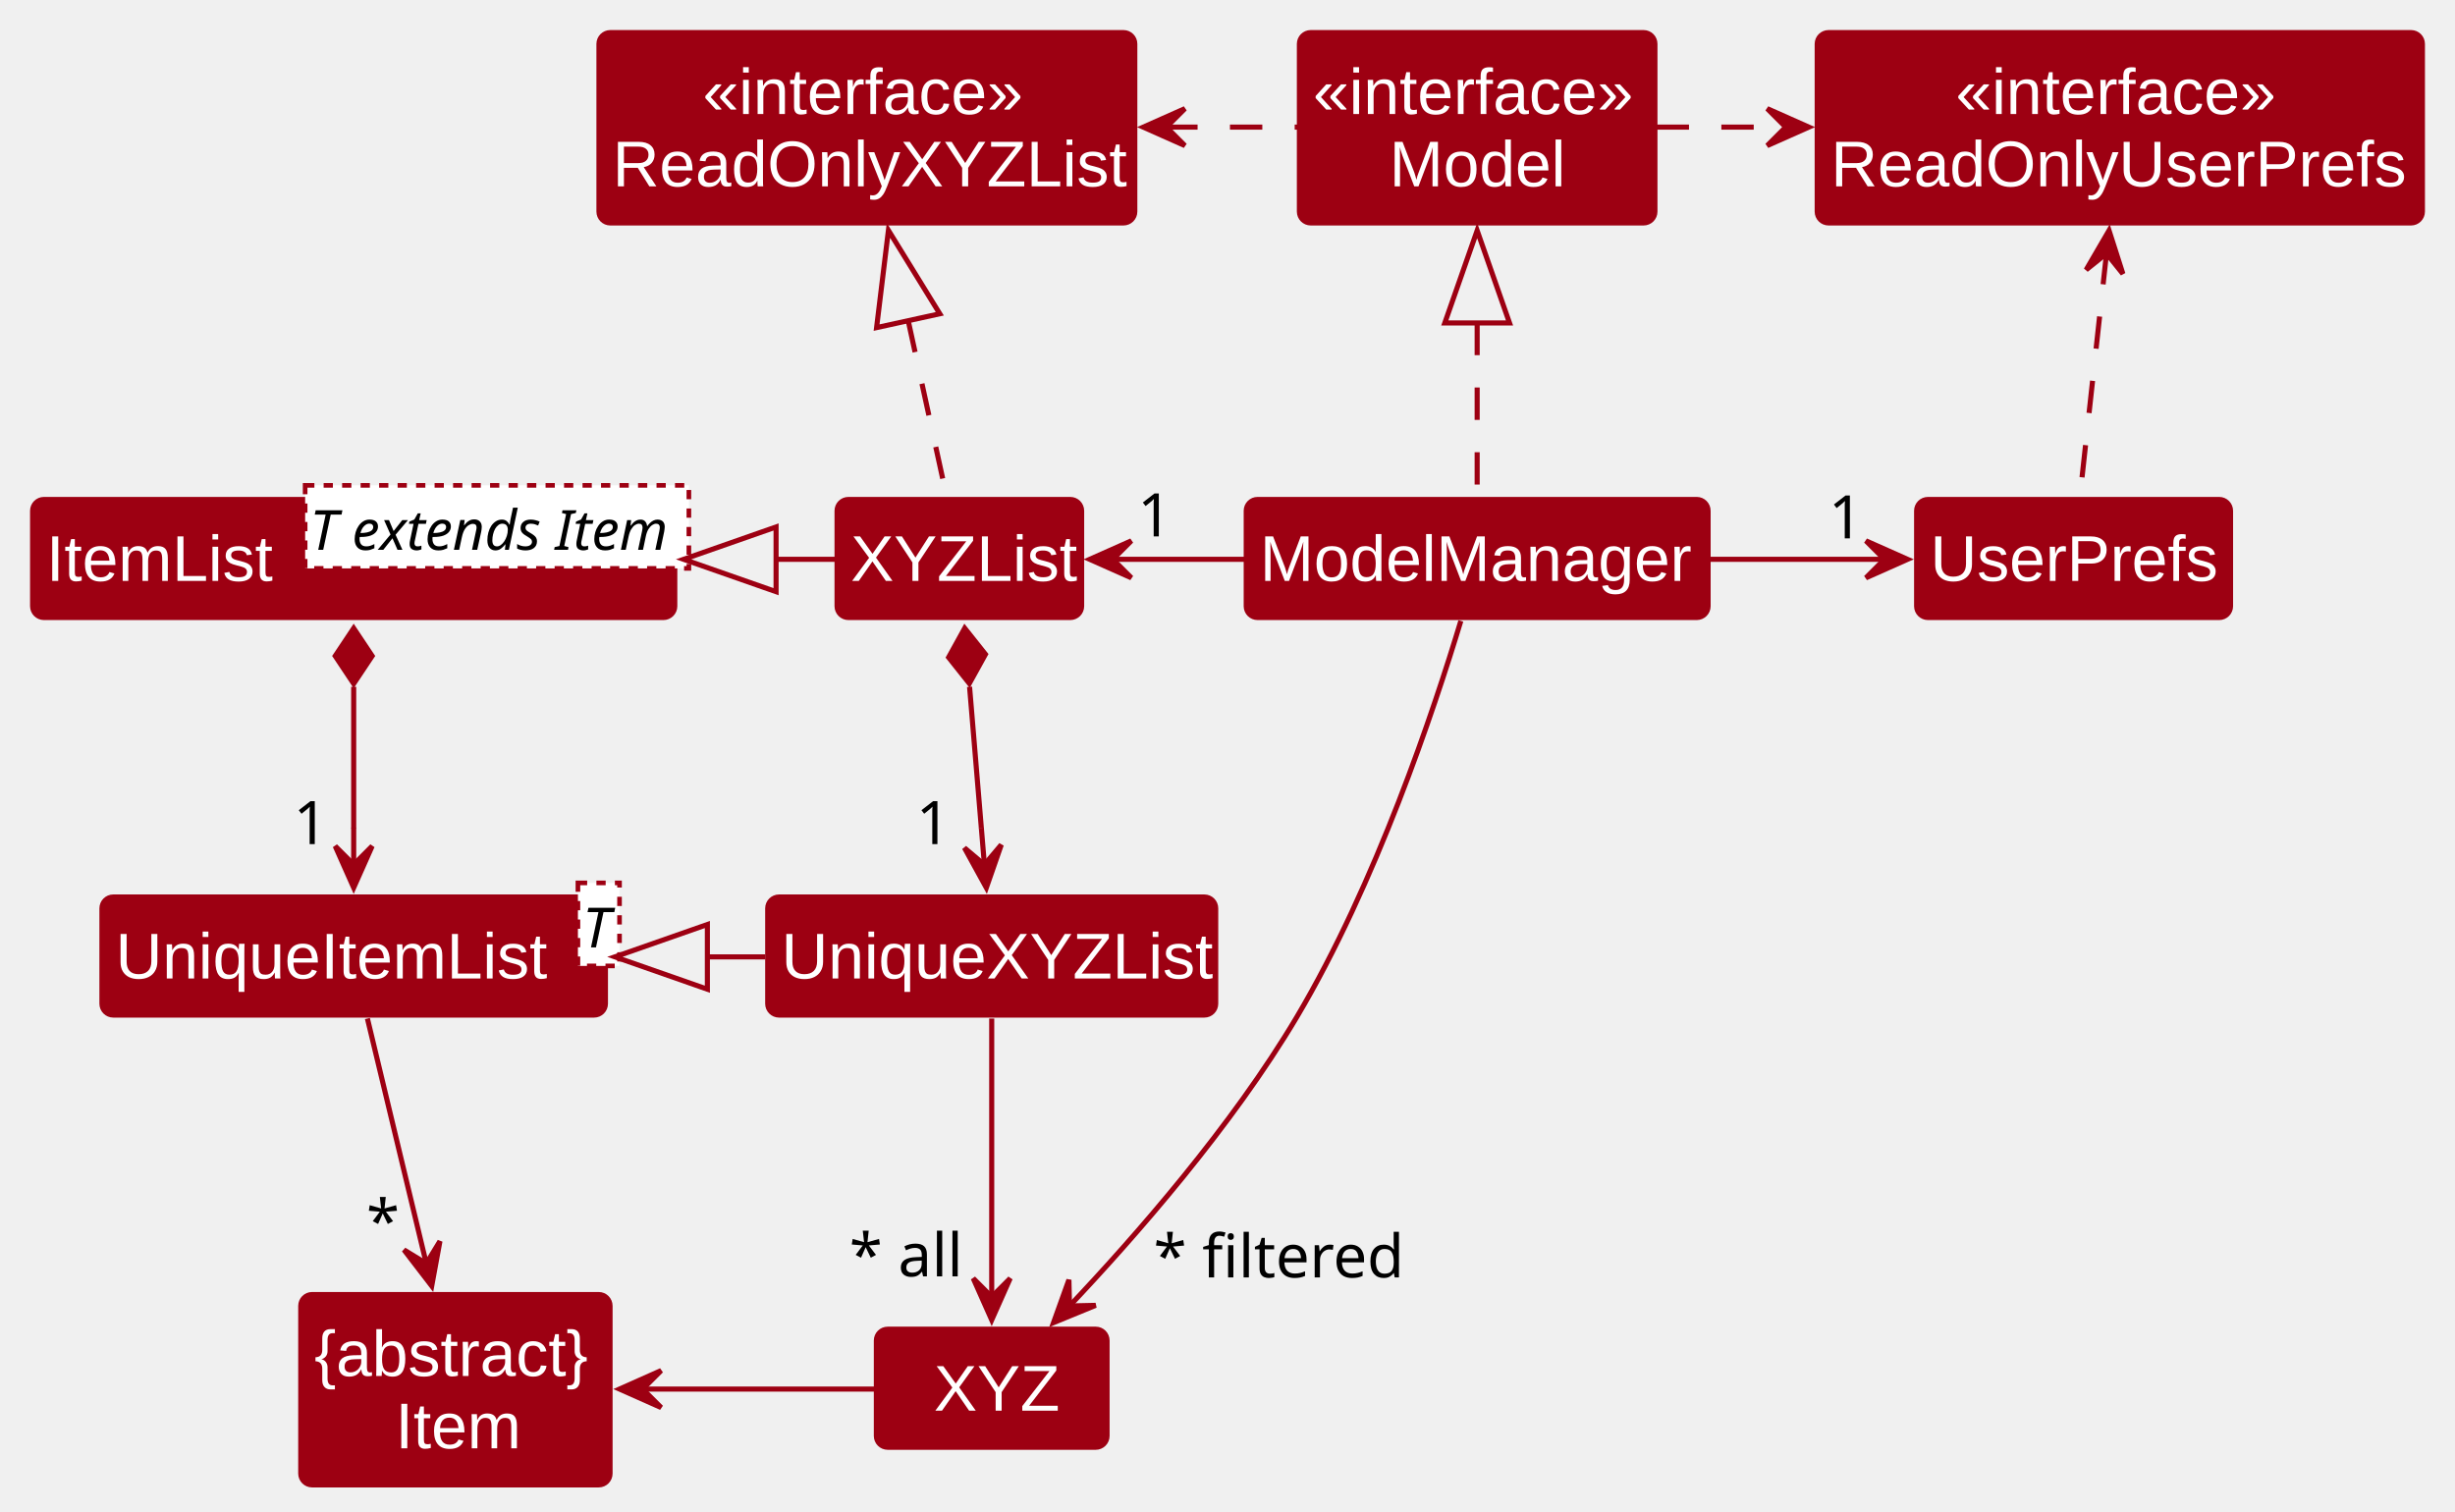
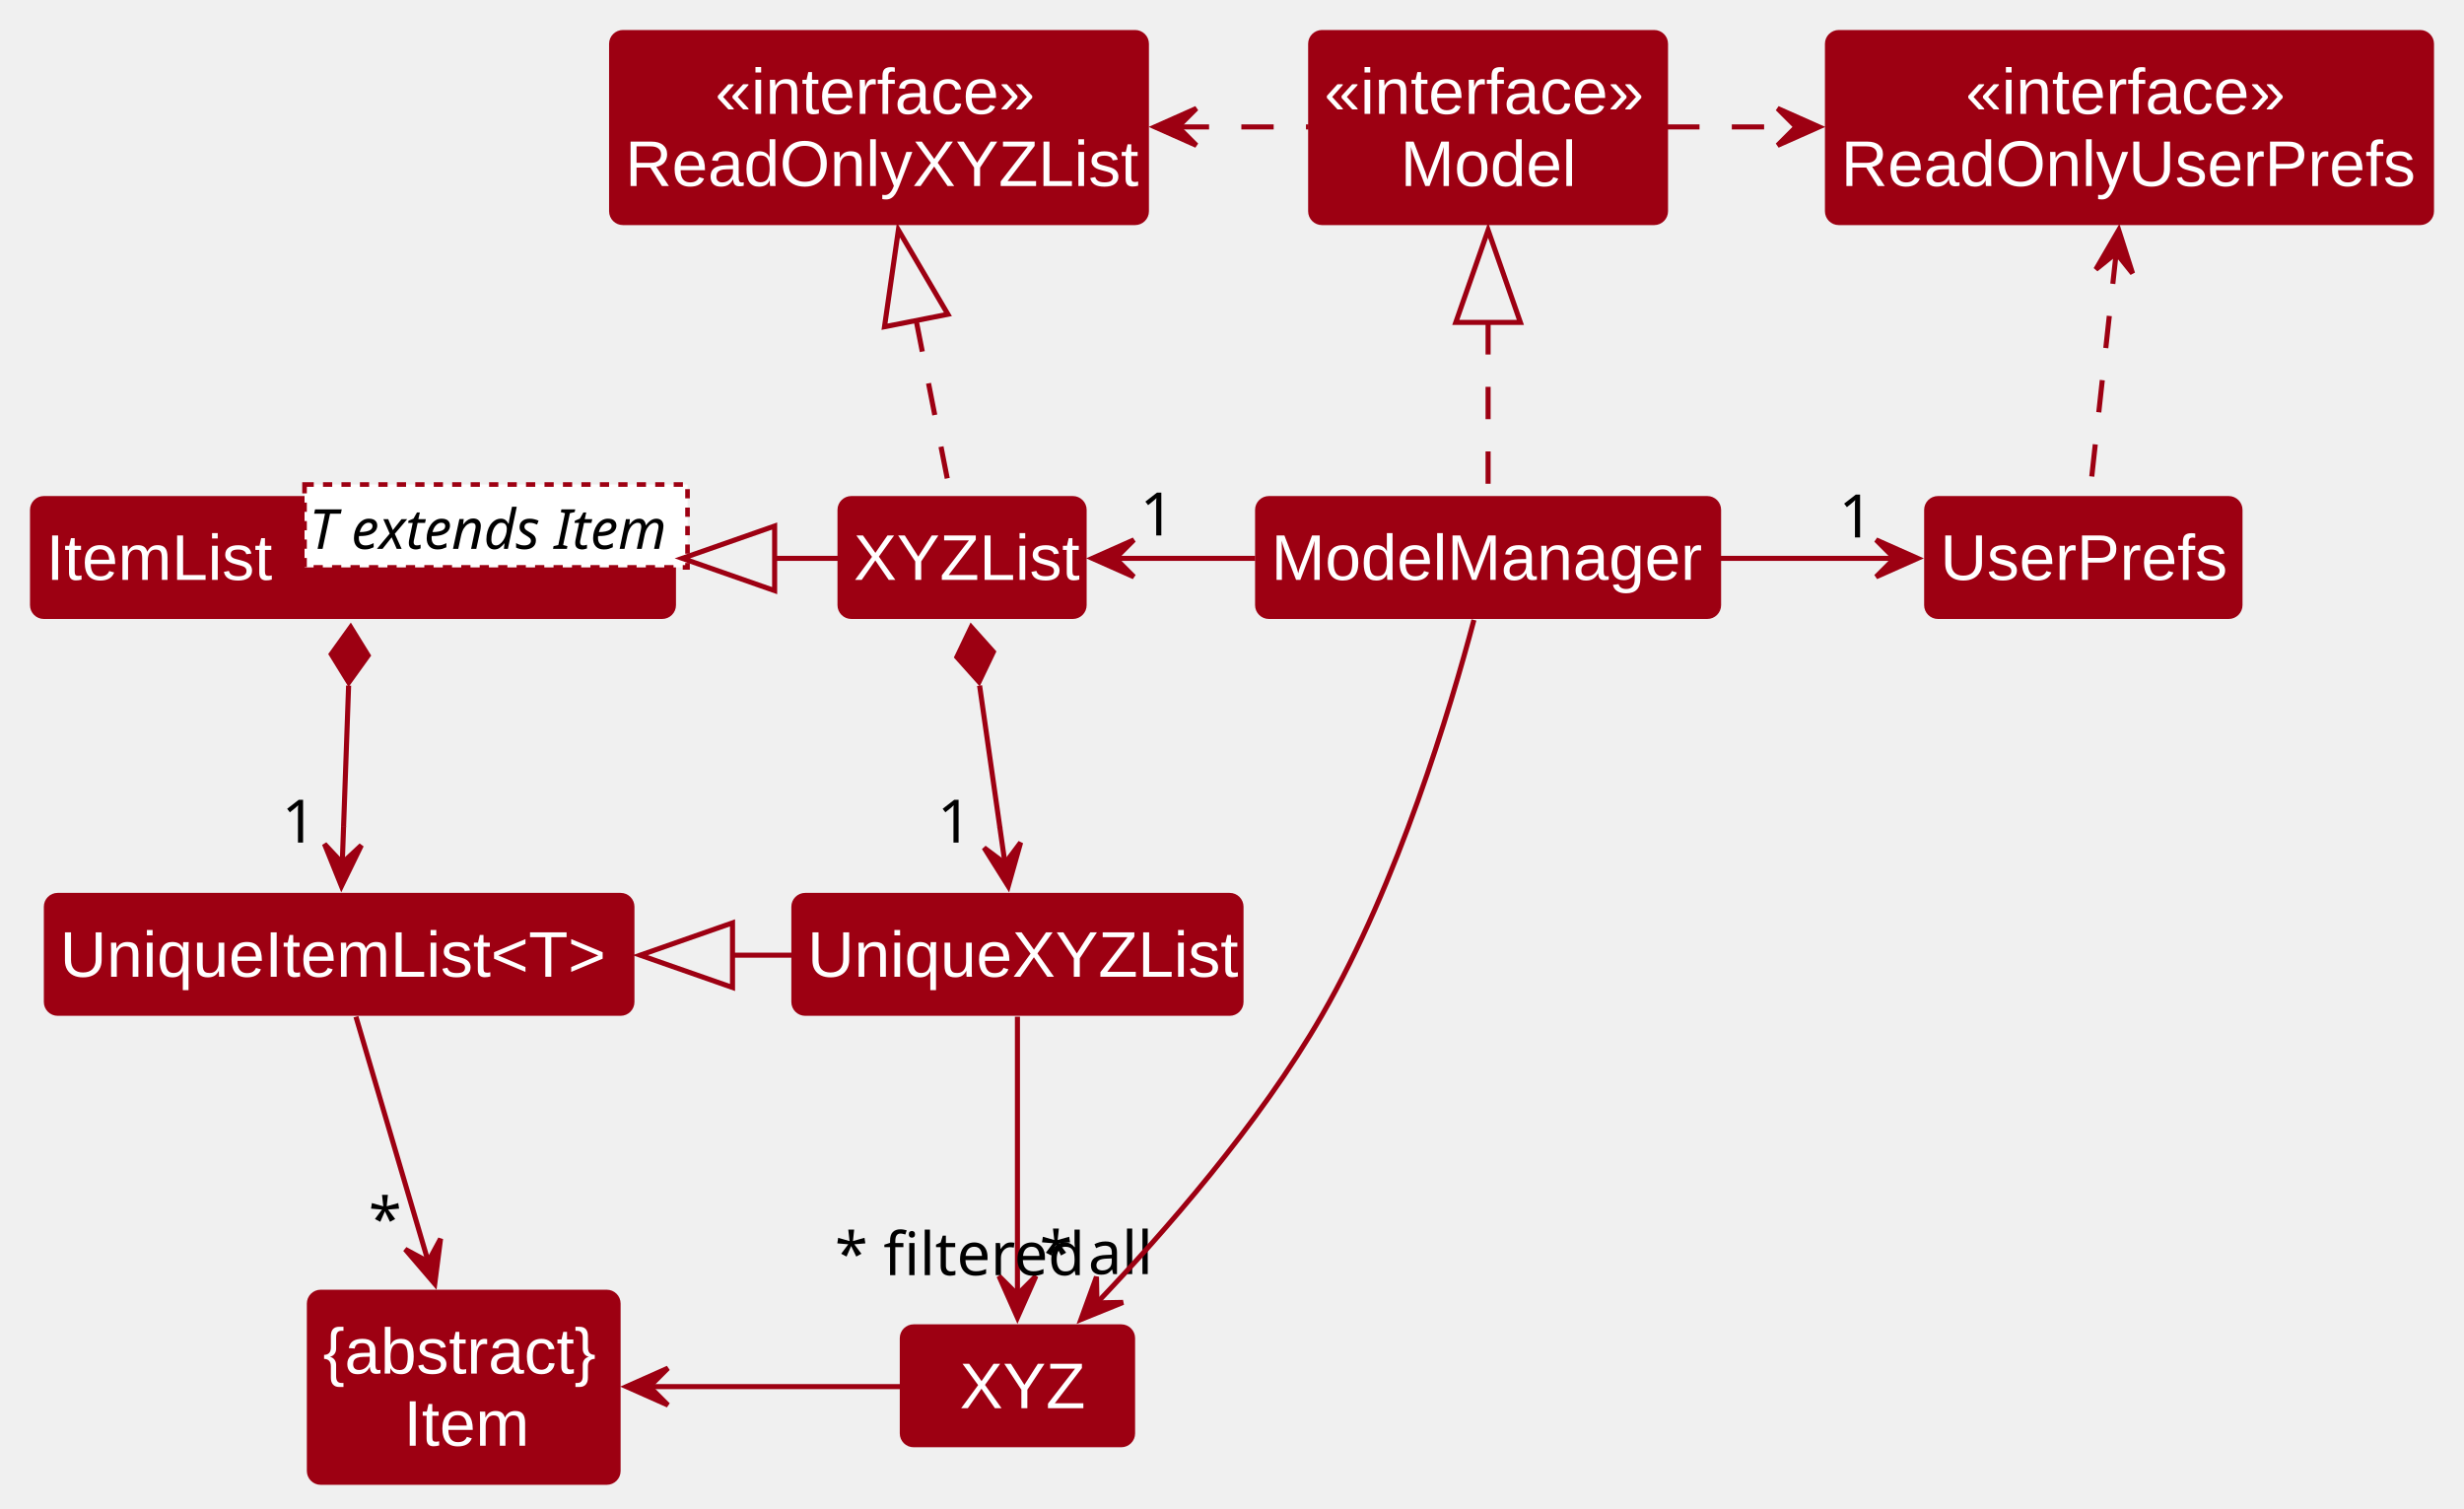
- <svg xmlns="http://www.w3.org/2000/svg" contentStyleType="text/css" height="327px" preserveAspectRatio="none" style="width:531px;height:327px;background:#FFFFFF;" version="1.1" viewBox="0 0 531 327" width="531px" zoomAndPan="magnify">
+ <svg xmlns="http://www.w3.org/2000/svg" contentStyleType="text/css" height="327px" preserveAspectRatio="none" style="width:534px;height:327px;background:#FFFFFF;" version="1.1" viewBox="0 0 534 327" width="534px" zoomAndPan="magnify">
  <defs />
  <g>
    <g id="elem_ReadOnlyXYZList">
-       <rect codeLine="9" fill="#9D0012" height="41.281" id="ReadOnlyXYZList" rx="2.5" ry="2.5" style="stroke:#9D0012;stroke-width:1.0;" width="116" x="129.5" y="7" />
-       <text fill="#FFFFFF" font-family="Arial" font-size="14" lengthAdjust="spacing" textLength="71" x="152" y="24.674">«interface»</text>
-       <text fill="#FFFFFF" font-family="Arial" font-size="14" lengthAdjust="spacing" textLength="110" x="132.5" y="40.315">ReadOnlyXYZList</text>
+       <rect codeLine="9" fill="#9D0012" height="41.281" id="ReadOnlyXYZList" rx="2.5" ry="2.5" style="stroke:#9D0012;stroke-width:1.0;" width="116" x="132.5" y="7" />
+       <text fill="#FFFFFF" font-family="Arial" font-size="14" lengthAdjust="spacing" textLength="71" x="155" y="24.674">«interface»</text>
+       <text fill="#FFFFFF" font-family="Arial" font-size="14" lengthAdjust="spacing" textLength="110" x="135.5" y="40.315">ReadOnlyXYZList</text>
    </g>
    <g id="elem_ReadOnlyUserPrefs">
-       <rect codeLine="10" fill="#9D0012" height="41.281" id="ReadOnlyUserPrefs" rx="2.5" ry="2.5" style="stroke:#9D0012;stroke-width:1.0;" width="131" x="393" y="7" />
-       <text fill="#FFFFFF" font-family="Arial" font-size="14" lengthAdjust="spacing" textLength="71" x="423" y="24.674">«interface»</text>
-       <text fill="#FFFFFF" font-family="Arial" font-size="14" lengthAdjust="spacing" textLength="125" x="396" y="40.315">ReadOnlyUserPrefs</text>
+       <rect codeLine="10" fill="#9D0012" height="41.281" id="ReadOnlyUserPrefs" rx="2.5" ry="2.5" style="stroke:#9D0012;stroke-width:1.0;" width="131" x="396" y="7" />
+       <text fill="#FFFFFF" font-family="Arial" font-size="14" lengthAdjust="spacing" textLength="71" x="426" y="24.674">«interface»</text>
+       <text fill="#FFFFFF" font-family="Arial" font-size="14" lengthAdjust="spacing" textLength="125" x="399" y="40.315">ReadOnlyUserPrefs</text>
    </g>
    <g id="elem_Model">
-       <rect codeLine="11" fill="#9D0012" height="41.281" id="Model" rx="2.5" ry="2.5" style="stroke:#9D0012;stroke-width:1.0;" width="77" x="281" y="7" />
-       <text fill="#FFFFFF" font-family="Arial" font-size="14" lengthAdjust="spacing" textLength="71" x="284" y="24.674">«interface»</text>
-       <text fill="#FFFFFF" font-family="Arial" font-size="14" lengthAdjust="spacing" textLength="38" x="300.5" y="40.315">Model</text>
+       <rect codeLine="11" fill="#9D0012" height="41.281" id="Model" rx="2.5" ry="2.5" style="stroke:#9D0012;stroke-width:1.0;" width="77" x="284" y="7" />
+       <text fill="#FFFFFF" font-family="Arial" font-size="14" lengthAdjust="spacing" textLength="71" x="287" y="24.674">«interface»</text>
+       <text fill="#FFFFFF" font-family="Arial" font-size="14" lengthAdjust="spacing" textLength="38" x="303.5" y="40.315">Model</text>
    </g>
    <g id="elem_XYZList">
-       <rect codeLine="12" fill="#9D0012" height="25.641" id="XYZList" rx="2.5" ry="2.5" style="stroke:#9D0012;stroke-width:1.0;" width="53" x="181" y="108" />
-       <text fill="#FFFFFF" font-family="Arial" font-size="14" lengthAdjust="spacing" textLength="47" x="184" y="125.674">XYZList</text>
+       <rect codeLine="12" fill="#9D0012" height="25.641" id="XYZList" rx="2.5" ry="2.5" style="stroke:#9D0012;stroke-width:1.0;" width="53" x="182" y="108" />
+       <text fill="#FFFFFF" font-family="Arial" font-size="14" lengthAdjust="spacing" textLength="47" x="185" y="125.674">XYZList</text>
    </g>
    <g id="elem_ModelManager">
-       <rect codeLine="13" fill="#9D0012" height="25.641" id="ModelManager" rx="2.5" ry="2.5" style="stroke:#9D0012;stroke-width:1.0;" width="100" x="269.5" y="108" />
-       <text fill="#FFFFFF" font-family="Arial" font-size="14" lengthAdjust="spacing" textLength="94" x="272.5" y="125.674">ModelManager</text>
+       <rect codeLine="13" fill="#9D0012" height="25.641" id="ModelManager" rx="2.5" ry="2.5" style="stroke:#9D0012;stroke-width:1.0;" width="100" x="272.5" y="108" />
+       <text fill="#FFFFFF" font-family="Arial" font-size="14" lengthAdjust="spacing" textLength="94" x="275.5" y="125.674">ModelManager</text>
    </g>
    <g id="elem_UserPrefs">
-       <rect codeLine="14" fill="#9D0012" height="25.641" id="UserPrefs" rx="2.5" ry="2.5" style="stroke:#9D0012;stroke-width:1.0;" width="68" x="414.5" y="108" />
-       <text fill="#FFFFFF" font-family="Arial" font-size="14" lengthAdjust="spacing" textLength="62" x="417.5" y="125.674">UserPrefs</text>
+       <rect codeLine="14" fill="#9D0012" height="25.641" id="UserPrefs" rx="2.5" ry="2.5" style="stroke:#9D0012;stroke-width:1.0;" width="68" x="417.5" y="108" />
+       <text fill="#FFFFFF" font-family="Arial" font-size="14" lengthAdjust="spacing" textLength="62" x="420.5" y="125.674">UserPrefs</text>
    </g>
    <g id="elem_UniqueXYZList">
-       <rect codeLine="15" fill="#9D0012" height="25.641" id="UniqueXYZList" rx="2.5" ry="2.5" style="stroke:#9D0012;stroke-width:1.0;" width="97" x="166" y="194" />
-       <text fill="#FFFFFF" font-family="Arial" font-size="14" lengthAdjust="spacing" textLength="91" x="169" y="211.674">UniqueXYZList</text>
+       <rect codeLine="15" fill="#9D0012" height="25.641" id="UniqueXYZList" rx="2.5" ry="2.5" style="stroke:#9D0012;stroke-width:1.0;" width="97" x="172" y="194" />
+       <text fill="#FFFFFF" font-family="Arial" font-size="14" lengthAdjust="spacing" textLength="91" x="175" y="211.674">UniqueXYZList</text>
    </g>
    <g id="elem_XYZ">
-       <rect codeLine="16" fill="#9D0012" height="25.641" id="XYZ" rx="2.5" ry="2.5" style="stroke:#9D0012;stroke-width:1.0;" width="50" x="189.5" y="287.5" />
-       <text fill="#FFFFFF" font-family="Arial" font-size="14" lengthAdjust="spacing" textLength="25" x="202" y="305.174">XYZ</text>
+       <rect codeLine="16" fill="#9D0012" height="25.641" id="XYZ" rx="2.5" ry="2.5" style="stroke:#9D0012;stroke-width:1.0;" width="50" x="195.5" y="287.5" />
+       <text fill="#FFFFFF" font-family="Arial" font-size="14" lengthAdjust="spacing" textLength="25" x="208" y="305.174">XYZ</text>
    </g>
    <g id="elem_Item">
-       <rect codeLine="17" fill="#9D0012" height="41.281" id="Item" rx="2.5" ry="2.5" style="stroke:#9D0012;stroke-width:1.0;" width="67" x="65" y="280" />
-       <text fill="#FFFFFF" font-family="Arial" font-size="14" lengthAdjust="spacing" textLength="61" x="68" y="297.674">{abstract}</text>
-       <text fill="#FFFFFF" font-family="Arial" font-size="14" lengthAdjust="spacing" textLength="26" x="85.5" y="313.315">Item</text>
+       <rect codeLine="17" fill="#9D0012" height="41.281" id="Item" rx="2.5" ry="2.5" style="stroke:#9D0012;stroke-width:1.0;" width="67" x="67" y="280" />
+       <text fill="#FFFFFF" font-family="Arial" font-size="14" lengthAdjust="spacing" textLength="61" x="70" y="297.674">{abstract}</text>
+       <text fill="#FFFFFF" font-family="Arial" font-size="14" lengthAdjust="spacing" textLength="26" x="87.5" y="313.315">Item</text>
    </g>
    <g id="elem_ItemList">
      <rect codeLine="18" fill="#9D0012" height="25.641" id="ItemList" rx="2.5" ry="2.5" style="stroke:#9D0012;stroke-width:1.0;" width="139" x="7" y="108" />
      <text fill="#FFFFFF" font-family="Arial" font-size="14" lengthAdjust="spacing" textLength="48" x="10" y="125.674">ItemList</text>
      <rect fill="#FFFFFF" height="17.961" style="stroke:#9D0012;stroke-width:1.0;stroke-dasharray:2.0,2.0;" width="83" x="66" y="105" />
      <text fill="#000000" font-family="sans-serif" font-size="12" font-style="italic" lengthAdjust="spacing" textLength="81" x="67" y="118.949">T extends Item</text>
    </g>
    <g id="elem_UniqueItemList">
-       <rect codeLine="19" fill="#9D0012" height="25.641" id="UniqueItemList" rx="2.5" ry="2.5" style="stroke:#9D0012;stroke-width:1.0;" width="109" x="22" y="194" />
-       <text fill="#FFFFFF" font-family="Arial" font-size="14" lengthAdjust="spacing" textLength="92" x="25" y="211.674">UniqueItemList</text>
-       <rect fill="#FFFFFF" height="17.961" style="stroke:#9D0012;stroke-width:1.0;stroke-dasharray:2.0,2.0;" width="9" x="125" y="191" />
-       <text fill="#000000" font-family="sans-serif" font-size="12" font-style="italic" lengthAdjust="spacing" textLength="7" x="126" y="204.949">T</text>
+       <rect codeLine="19" fill="#9D0012" height="25.641" id="UniqueItemList" rx="2.5" ry="2.5" style="stroke:#9D0012;stroke-width:1.0;" width="127" x="10" y="194" />
+       <text fill="#FFFFFF" font-family="Arial" font-size="14" lengthAdjust="spacing" textLength="117" x="13" y="211.674">UniqueItemList&lt;T&gt;</text>
    </g>
    <g id="link_Model_ModelManager">
-       <path codeLine="21" d="M319.5,69.83 C319.5,83.63 319.5,97.96 319.5,107.76 " fill="none" id="Model-backto-ModelManager" style="stroke:#9D0012;stroke-width:1.1;stroke-dasharray:7.0,7.0;" />
-       <polygon fill="none" points="312.5,69.87,319.5,49.87,326.5,69.87,312.5,69.87" style="stroke:#9D0012;stroke-width:1.1;" />
+       <path codeLine="21" d="M322.5,69.83 C322.5,83.63 322.5,97.96 322.5,107.76 " fill="none" id="Model-backto-ModelManager" style="stroke:#9D0012;stroke-width:1.1;stroke-dasharray:7.0,7.0;" />
+       <polygon fill="none" points="315.5,69.87,322.5,49.87,329.5,69.87,315.5,69.87" style="stroke:#9D0012;stroke-width:1.1;" />
    </g>
    <g id="link_Model_ReadOnlyUserPrefs">
-       <path codeLine="22" d="M358.32,27.5 C367.65,27.5 376.98,27.5 386.3,27.5 " fill="none" id="Model-to-ReadOnlyUserPrefs" style="stroke:#9D0012;stroke-width:1.1;stroke-dasharray:7.0,7.0;" />
-       <polygon fill="#9D0012" points="391.24,27.5,382.24,23.5,386.24,27.5,382.24,31.5,391.24,27.5" style="stroke:#9D0012;stroke-width:1.1;" />
+       <path codeLine="22" d="M361.32,27.5 C370.65,27.5 379.98,27.5 389.3,27.5 " fill="none" id="Model-to-ReadOnlyUserPrefs" style="stroke:#9D0012;stroke-width:1.1;stroke-dasharray:7.0,7.0;" />
+       <polygon fill="#9D0012" points="394.24,27.5,385.24,23.5,389.24,27.5,385.24,31.5,394.24,27.5" style="stroke:#9D0012;stroke-width:1.1;" />
    </g>
    <g id="link_ReadOnlyXYZList_Model">
-       <path codeLine="23" d="M252.03,27.5 C261.56,27.5 271.09,27.5 280.62,27.5 " fill="none" id="ReadOnlyXYZList-backto-Model" style="stroke:#9D0012;stroke-width:1.1;stroke-dasharray:7.0,7.0;" />
-       <polygon fill="#9D0012" points="247.28,27.5,256.28,31.5,252.28,27.5,256.28,23.5,247.28,27.5" style="stroke:#9D0012;stroke-width:1.1;" />
+       <path codeLine="23" d="M255.03,27.5 C264.56,27.5 274.09,27.5 283.62,27.5 " fill="none" id="ReadOnlyXYZList-backto-Model" style="stroke:#9D0012;stroke-width:1.1;stroke-dasharray:7.0,7.0;" />
+       <polygon fill="#9D0012" points="250.28,27.5,259.28,31.5,255.28,27.5,259.28,23.5,250.28,27.5" style="stroke:#9D0012;stroke-width:1.1;" />
    </g>
    <g id="link_XYZList_ModelManager">
-       <path codeLine="24" d="M240.48,121 C250.04,121 259.61,121 269.18,121 " fill="none" id="XYZList-backto-ModelManager" style="stroke:#9D0012;stroke-width:1.1;" />
-       <polygon fill="#9D0012" points="235.7,121,244.7,125,240.7,121,244.7,117,235.7,121" style="stroke:#9D0012;stroke-width:1.1;" />
-       <text fill="#000000" font-family="sans-serif" font-size="13" lengthAdjust="spacing" textLength="7" x="246.036" y="116.036">1</text>
+       <path codeLine="24" d="M241.55,121 C251.71,121 261.88,121 272.04,121 " fill="none" id="XYZList-backto-ModelManager" style="stroke:#9D0012;stroke-width:1.1;" />
+       <polygon fill="#9D0012" points="236.73,121,245.73,125,241.73,121,245.73,117,236.73,121" style="stroke:#9D0012;stroke-width:1.1;" />
+       <text fill="#000000" font-family="sans-serif" font-size="13" lengthAdjust="spacing" textLength="7" x="247.074" y="116.036">1</text>
    </g>
    <g id="link_ModelManager_UserPrefs">
-       <path codeLine="25" d="M369.89,121 C382.56,121 395.22,121 407.89,121 " fill="none" id="ModelManager-to-UserPrefs" style="stroke:#9D0012;stroke-width:1.1;" />
-       <polygon fill="#9D0012" points="412.59,121,403.59,117,407.59,121,403.59,125,412.59,121" style="stroke:#9D0012;stroke-width:1.1;" />
-       <text fill="#000000" font-family="sans-serif" font-size="13" lengthAdjust="spacing" textLength="7" x="395.506" y="116.47">1</text>
+       <path codeLine="25" d="M372.89,121 C385.56,121 398.22,121 410.89,121 " fill="none" id="ModelManager-to-UserPrefs" style="stroke:#9D0012;stroke-width:1.1;" />
+       <polygon fill="#9D0012" points="415.59,121,406.59,117,410.59,121,406.59,125,415.59,121" style="stroke:#9D0012;stroke-width:1.1;" />
+       <text fill="#000000" font-family="sans-serif" font-size="13" lengthAdjust="spacing" textLength="7" x="398.506" y="116.47">1</text>
    </g>
    <g id="link_ReadOnlyUserPrefs_UserPrefs">
-       <path codeLine="26" d="M455.65,54.55 C453.74,72.02 451.32,94.22 449.84,107.76 " fill="none" id="ReadOnlyUserPrefs-backto-UserPrefs" style="stroke:#9D0012;stroke-width:1.1;stroke-dasharray:7.0,7.0;" />
-       <polygon fill="#9D0012" points="456.17,49.86,451.217,58.373,455.627,54.831,459.169,59.241,456.17,49.86" style="stroke:#9D0012;stroke-width:1.1;" />
+       <path codeLine="26" d="M458.65,54.55 C456.74,72.02 454.32,94.22 452.84,107.76 " fill="none" id="ReadOnlyUserPrefs-backto-UserPrefs" style="stroke:#9D0012;stroke-width:1.1;stroke-dasharray:7.0,7.0;" />
+       <polygon fill="#9D0012" points="459.17,49.86,454.217,58.373,458.627,54.831,462.169,59.241,459.17,49.86" style="stroke:#9D0012;stroke-width:1.1;" />
    </g>
    <g id="link_ReadOnlyXYZList_XYZList">
-       <path codeLine="28" d="M196.43,69.33 C199.47,83.28 202.66,97.85 204.82,107.76 " fill="none" id="ReadOnlyXYZList-backto-XYZList" style="stroke:#9D0012;stroke-width:1.1;stroke-dasharray:7.0,7.0;" />
-       <polygon fill="none" points="189.6,70.87,192.16,49.83,203.27,67.88,189.6,70.87" style="stroke:#9D0012;stroke-width:1.1;" />
+       <path codeLine="28" d="M198.53,69.33 C201.28,83.28 204.14,97.85 206.09,107.76 " fill="none" id="ReadOnlyXYZList-backto-XYZList" style="stroke:#9D0012;stroke-width:1.1;stroke-dasharray:7.0,7.0;" />
+       <polygon fill="none" points="191.69,70.81,194.7,49.84,205.43,68.11,191.69,70.81" style="stroke:#9D0012;stroke-width:1.1;" />
    </g>
    <g id="link_XYZList_UniqueXYZList">
-       <path codeLine="29" d="M209.71,148.58 C210.53,158.34 211.45,169.39 212.26,179.17 " fill="none" id="XYZList-UniqueXYZList" style="stroke:#9D0012;stroke-width:1.1;" />
-       <polygon fill="#9D0012" points="208.66,135.9,205.175,142.213,209.662,147.858,213.147,141.545,208.66,135.9" style="stroke:#9D0012;stroke-width:1.1;" />
-       <polygon fill="#9D0012" points="213.34,192.05,216.575,182.747,212.923,187.067,208.602,183.415,213.34,192.05" style="stroke:#9D0012;stroke-width:1.1;" />
-       <line style="stroke:#9D0012;stroke-width:1.1;" x1="212.923" x2="212.255" y1="187.067" y2="179.09" />
-       <text fill="#000000" font-family="sans-serif" font-size="13" lengthAdjust="spacing" textLength="7" x="198.148" y="182.604">1</text>
+       <path codeLine="29" d="M212.3,148.58 C213.71,158.45 215.31,169.65 216.72,179.52 " fill="none" id="XYZList-UniqueXYZList" style="stroke:#9D0012;stroke-width:1.1;" />
+       <polygon fill="#9D0012" points="210.48,135.89,207.371,142.396,212.181,147.769,215.29,141.262,210.48,135.89" style="stroke:#9D0012;stroke-width:1.1;" />
+       <polygon fill="#9D0012" points="218.51,192.06,221.193,182.583,217.801,187.111,213.274,183.719,218.51,192.06" style="stroke:#9D0012;stroke-width:1.1;" />
+       <line style="stroke:#9D0012;stroke-width:1.1;" x1="217.801" x2="216.67" y1="187.111" y2="179.185" />
+       <text fill="#000000" font-family="sans-serif" font-size="13" lengthAdjust="spacing" textLength="7" x="203.136" y="182.604">1</text>
    </g>
    <g id="link_UniqueXYZList_XYZ">
-       <path codeLine="30" d="M214.5,220.34 C214.5,235.89 214.5,262.77 214.5,280.84 " fill="none" id="UniqueXYZList-to-XYZ" style="stroke:#9D0012;stroke-width:1.1;" />
-       <polygon fill="#9D0012" points="214.5,285.55,218.5,276.55,214.5,280.55,210.5,276.55,214.5,285.55" style="stroke:#9D0012;stroke-width:1.1;" />
-       <text fill="#000000" font-family="sans-serif" font-size="13" lengthAdjust="spacing" textLength="22" x="183.706" y="276.118">* all</text>
+       <path codeLine="30" d="M220.5,220.34 C220.5,235.89 220.5,262.77 220.5,280.84 " fill="none" id="UniqueXYZList-to-XYZ" style="stroke:#9D0012;stroke-width:1.1;" />
+       <polygon fill="#9D0012" points="220.5,285.55,224.5,276.55,220.5,280.55,216.5,276.55,220.5,285.55" style="stroke:#9D0012;stroke-width:1.1;" />
+       <text fill="#000000" font-family="sans-serif" font-size="13" lengthAdjust="spacing" textLength="22" x="225.294" y="276.118">* all</text>
    </g>
    <g id="link_ModelManager_XYZ">
-       <path codeLine="32" d="M315.97,134.33 C310.19,153.49 297.61,191.19 280.5,220 C266.47,243.62 245.61,267.44 231.11,282.76 " fill="none" id="ModelManager-to-XYZ" style="stroke:#9D0012;stroke-width:1.1;" />
-       <polygon fill="#9D0012" points="227.87,286.13,236.982,282.391,231.326,282.517,231.2,276.861,227.87,286.13" style="stroke:#9D0012;stroke-width:1.1;" />
-       <text fill="#000000" font-family="sans-serif" font-size="13" lengthAdjust="spacing" textLength="47" x="249.504" y="276.351">* filtered</text>
+       <path codeLine="32" d="M319.43,134.35 C314.34,153.53 303.05,191.26 286.5,220 C272.87,243.67 252.11,267.3 237.52,282.57 " fill="none" id="ModelManager-to-XYZ" style="stroke:#9D0012;stroke-width:1.1;" />
+       <polygon fill="#9D0012" points="234.26,285.95,243.387,282.248,237.731,282.351,237.628,276.695,234.26,285.95" style="stroke:#9D0012;stroke-width:1.1;" />
+       <text fill="#000000" font-family="sans-serif" font-size="13" lengthAdjust="spacing" textLength="47" x="180.928" y="276.347">* filtered</text>
    </g>
    <g id="link_ItemList_UniqueItemList">
-       <path codeLine="34" d="M76.5,148.58 C76.5,158.34 76.5,169.39 76.5,179.17 " fill="none" id="ItemList-UniqueItemList" style="stroke:#9D0012;stroke-width:1.1;" />
-       <polygon fill="#9D0012" points="76.5,135.91,72.5,141.91,76.5,147.91,80.5,141.91,76.5,135.91" style="stroke:#9D0012;stroke-width:1.1;" />
-       <polygon fill="#9D0012" points="76.5,192.04,80.5,183.04,76.5,187.04,72.5,183.04,76.5,192.04" style="stroke:#9D0012;stroke-width:1.1;" />
-       <line style="stroke:#9D0012;stroke-width:1.1;" x1="76.5" x2="76.5" y1="187.04" y2="179.04" />
-       <text fill="#000000" font-family="sans-serif" font-size="13" lengthAdjust="spacing" textLength="7" x="63.472" y="182.604">1</text>
+       <path codeLine="34" d="M75.55,148.58 C75.2,158.34 74.81,169.39 74.46,179.17 " fill="none" id="ItemList-UniqueItemList" style="stroke:#9D0012;stroke-width:1.1;" />
+       <polygon fill="#9D0012" points="76,135.91,71.792,141.766,75.578,147.903,79.787,142.047,76,135.91" style="stroke:#9D0012;stroke-width:1.1;" />
+       <polygon fill="#9D0012" points="74,192.04,78.314,183.186,74.176,187.043,70.319,182.905,74,192.04" style="stroke:#9D0012;stroke-width:1.1;" />
+       <line style="stroke:#9D0012;stroke-width:1.1;" x1="74.176" x2="74.465" y1="187.043" y2="179.05" />
+       <text fill="#000000" font-family="sans-serif" font-size="13" lengthAdjust="spacing" textLength="7" x="61.074" y="182.604">1</text>
    </g>
    <g id="link_UniqueItemList_Item">
-       <path codeLine="35" d="M79.47,220.34 C82.73,233.89 88.05,256.05 92.24,273.48 " fill="none" id="UniqueItemList-to-Item" style="stroke:#9D0012;stroke-width:1.1;" />
-       <polygon fill="#9D0012" points="93.38,278.2,95.158,268.513,92.208,273.339,87.381,270.389,93.38,278.2" style="stroke:#9D0012;stroke-width:1.1;" />
-       <text fill="#000000" font-family="sans-serif" font-size="13" lengthAdjust="spacing" textLength="5" x="79.251" y="268.817">*</text>
+       <path codeLine="35" d="M77.14,220.34 C81.14,233.89 87.68,256.05 92.82,273.48 " fill="none" id="UniqueItemList-to-Item" style="stroke:#9D0012;stroke-width:1.1;" />
+       <polygon fill="#9D0012" points="94.22,278.22,95.479,268.452,92.79,273.429,87.813,270.74,94.22,278.22" style="stroke:#9D0012;stroke-width:1.1;" />
+       <text fill="#000000" font-family="sans-serif" font-size="13" lengthAdjust="spacing" textLength="5" x="79.881" y="268.817">*</text>
    </g>
    <g id="link_UniqueItemList_UniqueXYZList">
-       <path codeLine="37" d="M152.77,207 C157.02,207 161.28,207 165.53,207 " fill="none" id="UniqueItemList-backto-UniqueXYZList" style="stroke:#9D0012;stroke-width:1.1;" />
-       <polygon fill="none" points="153,214,133,207,153,200,153,214" style="stroke:#9D0012;stroke-width:1.1;" />
+       <path codeLine="37" d="M158.52,207 C162.92,207 167.31,207 171.71,207 " fill="none" id="UniqueItemList-backto-UniqueXYZList" style="stroke:#9D0012;stroke-width:1.1;" />
+       <polygon fill="none" points="158.75,214,138.75,207,158.75,200,158.75,214" style="stroke:#9D0012;stroke-width:1.1;" />
    </g>
    <g id="link_ItemList_XYZList">
-       <path codeLine="38" d="M167.85,121 C172.15,121 176.45,121 180.75,121 " fill="none" id="ItemList-backto-XYZList" style="stroke:#9D0012;stroke-width:1.1;" />
-       <polygon fill="none" points="167.86,128,147.86,121,167.86,114,167.86,128" style="stroke:#9D0012;stroke-width:1.1;" />
+       <path codeLine="38" d="M167.68,121 C172.39,121 177.1,121 181.8,121 " fill="none" id="ItemList-backto-XYZList" style="stroke:#9D0012;stroke-width:1.1;" />
+       <polygon fill="none" points="167.88,128,147.88,121,167.88,114,167.88,128" style="stroke:#9D0012;stroke-width:1.1;" />
    </g>
    <g id="link_Item_XYZ">
-       <path codeLine="39" d="M138.69,300.5 C155.52,300.5 172.36,300.5 189.19,300.5 " fill="none" id="Item-backto-XYZ" style="stroke:#9D0012;stroke-width:1.1;" />
-       <polygon fill="#9D0012" points="134,300.5,143,304.5,139,300.5,143,296.5,134,300.5" style="stroke:#9D0012;stroke-width:1.1;" />
+       <path codeLine="39" d="M140.44,300.5 C158.71,300.5 176.97,300.5 195.23,300.5 " fill="none" id="Item-backto-XYZ" style="stroke:#9D0012;stroke-width:1.1;" />
+       <polygon fill="#9D0012" points="135.76,300.5,144.76,304.5,140.76,300.5,144.76,296.5,135.76,300.5" style="stroke:#9D0012;stroke-width:1.1;" />
    </g>
  </g>
</svg>
